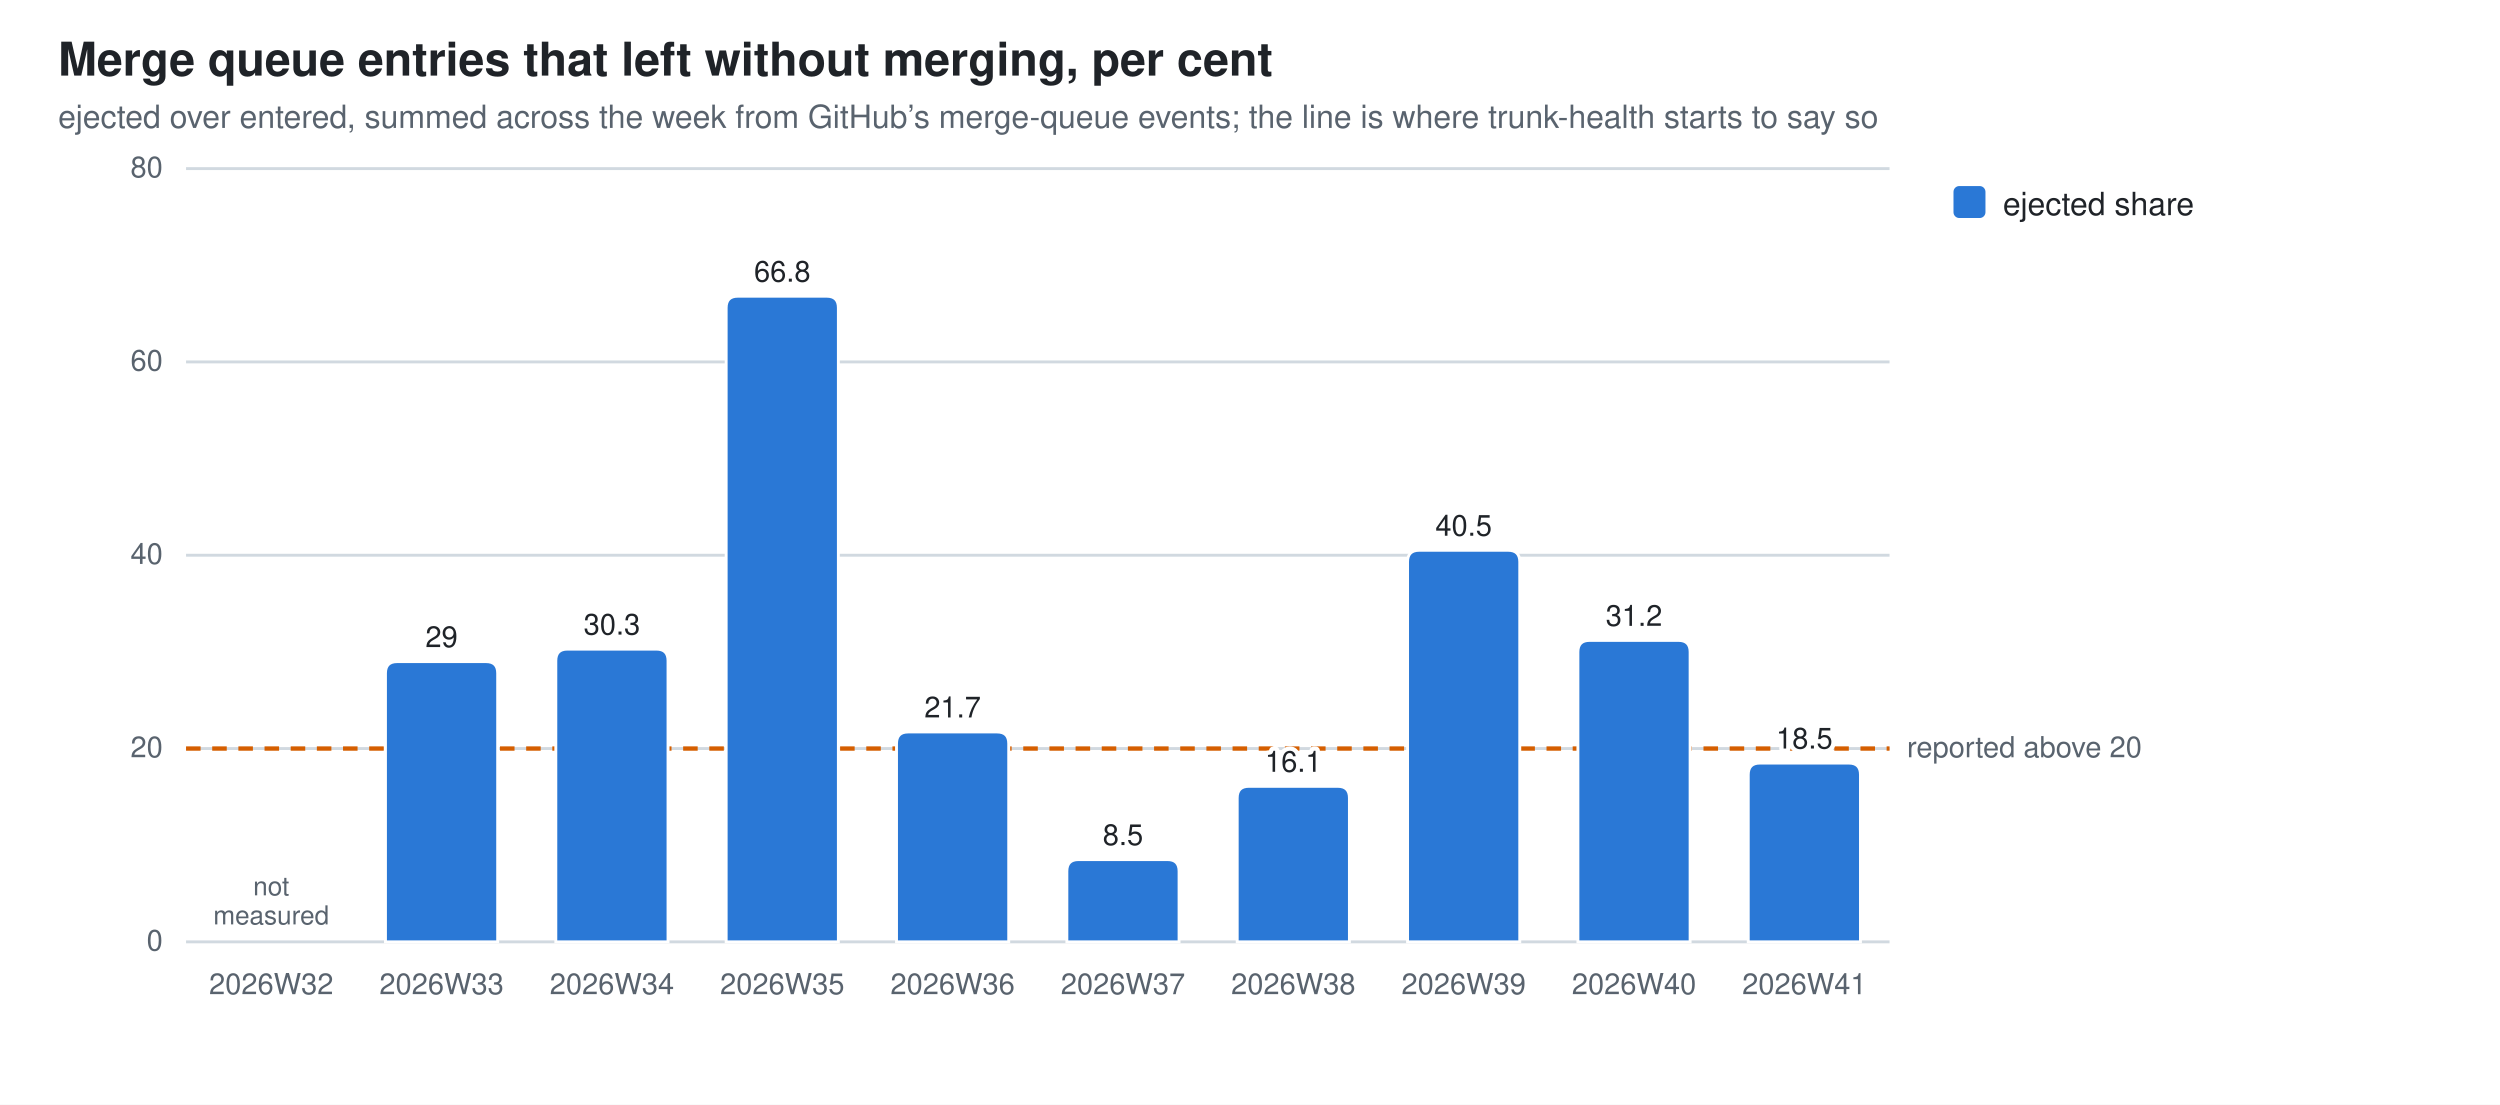
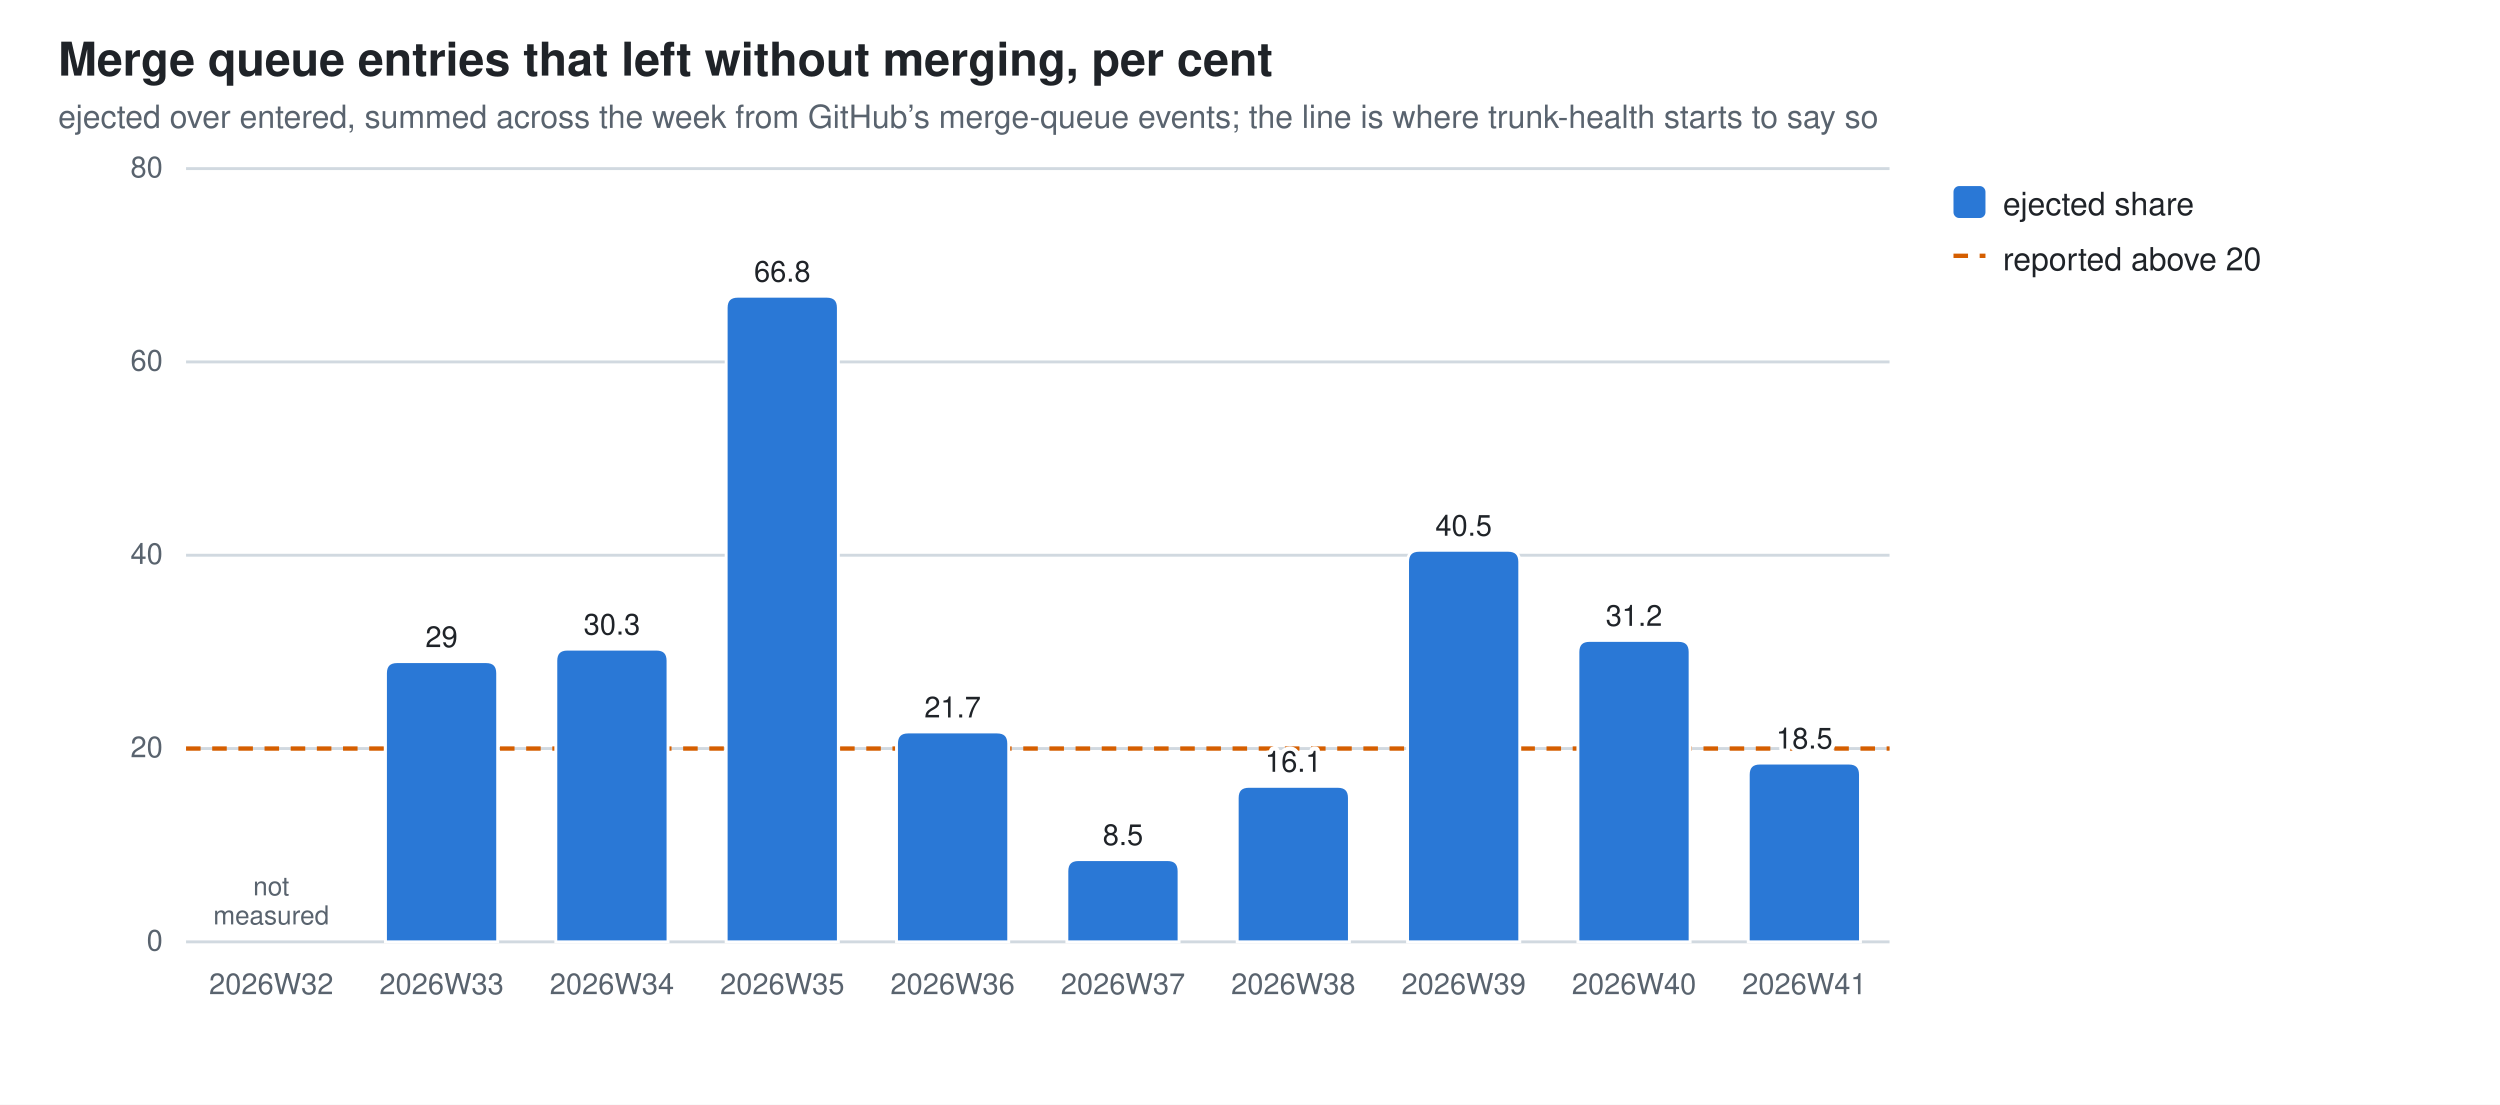
<svg xmlns="http://www.w3.org/2000/svg" width="860" height="380" viewBox="0 0 860 380" role="img" aria-label="Merge queue entries that left without merging, per cent">
  <style>
  .bg{fill:#ffffff} .fg{fill:#1f2328} .mut{fill:#59636e} .grid{stroke:#d1d9e0}
  .seg{stroke:#ffffff;stroke-width:1}
  .val{paint-order:stroke;stroke:#ffffff;stroke-width:3px;stroke-linejoin:round}
  .s0{fill:#2a78d6}
  @media (prefers-color-scheme: dark){
    .bg{fill:#0d1117} .fg{fill:#e6edf3} .mut{fill:#9198a1} .grid{stroke:#30363d}
    .seg{stroke:#0d1117} .val{stroke:#0d1117} .s0{fill:#3987e5}}
  text{font-family:-apple-system,BlinkMacSystemFont,"Segoe UI",Helvetica,Arial,sans-serif}
</style>
  <rect class="bg" width="860" height="380" />
  <text class="fg" x="20" y="26" font-size="16" font-weight="600">Merge queue entries that left without merging, per cent</text>
  <text class="mut" x="20" y="44" font-size="11">ejected over entered, summed across the week from GitHub’s merge-queue events; the line is where trunk-health starts to say so</text>
  <line class="grid" x1="64" y1="324.0" x2="650.0" y2="324.0" stroke-width="1" />
  <text class="mut" x="56" y="327.0" font-size="10" text-anchor="end">0</text>
  <line class="grid" x1="64" y1="257.5" x2="650.0" y2="257.5" stroke-width="1" />
  <text class="mut" x="56" y="260.5" font-size="10" text-anchor="end">20</text>
  <line class="grid" x1="64" y1="191.0" x2="650.0" y2="191.0" stroke-width="1" />
  <text class="mut" x="56" y="194.0" font-size="10" text-anchor="end">40</text>
  <line class="grid" x1="64" y1="124.5" x2="650.0" y2="124.5" stroke-width="1" />
  <text class="mut" x="56" y="127.5" font-size="10" text-anchor="end">60</text>
  <line class="grid" x1="64" y1="58.0" x2="650.0" y2="58.0" stroke-width="1" />
  <text class="mut" x="56" y="61.0" font-size="10" text-anchor="end">80</text>
  <line x1="64" y1="257.5" x2="650.0" y2="257.5" stroke="#D55E00" stroke-width="1.5" stroke-dasharray="5 4" />
-   <text class="mut" x="656.0" y="260.5" font-size="10">reported above 20</text>
  <text class="mut" x="93.3" y="342" font-size="10" text-anchor="middle">2026W32</text>
  <text class="mut" x="93.3" y="308.0" font-size="9" text-anchor="middle">not<tspan x="93.3" dy="10">measured</tspan>
  </text>
  <path class="seg s0" d="M132.6,324.0 V231.6 Q132.6,227.6 136.6,227.6 H167.2 Q171.2,227.6 171.2,231.6 V324.0 Z" />
  <text class="mut" x="151.9" y="342" font-size="10" text-anchor="middle">2026W33</text>
  <text class="fg val" x="151.9" y="222.6" font-size="10" text-anchor="middle">29</text>
  <path class="seg s0" d="M191.2,324.0 V227.3 Q191.2,223.3 195.2,223.3 H225.8 Q229.8,223.3 229.8,227.3 V324.0 Z" />
  <text class="mut" x="210.5" y="342" font-size="10" text-anchor="middle">2026W34</text>
  <text class="fg val" x="210.5" y="218.3" font-size="10" text-anchor="middle">30.3</text>
  <path class="seg s0" d="M249.8,324.0 V105.9 Q249.8,101.9 253.8,101.9 H284.4 Q288.4,101.9 288.4,105.9 V324.0 Z" />
  <text class="mut" x="269.1" y="342" font-size="10" text-anchor="middle">2026W35</text>
  <text class="fg val" x="269.1" y="96.9" font-size="10" text-anchor="middle">66.8</text>
  <path class="seg s0" d="M308.4,324.0 V255.8 Q308.4,251.8 312.4,251.8 H343.0 Q347.0,251.8 347.0,255.8 V324.0 Z" />
  <text class="mut" x="327.7" y="342" font-size="10" text-anchor="middle">2026W36</text>
  <text class="fg val" x="327.7" y="246.8" font-size="10" text-anchor="middle">21.7</text>
  <path class="seg s0" d="M367.0,324.0 V299.7 Q367.0,295.7 371.0,295.7 H401.6 Q405.6,295.7 405.6,299.7 V324.0 Z" />
  <text class="mut" x="386.3" y="342" font-size="10" text-anchor="middle">2026W37</text>
  <text class="fg val" x="386.3" y="290.7" font-size="10" text-anchor="middle">8.5</text>
  <path class="seg s0" d="M425.6,324.0 V274.5 Q425.6,270.5 429.6,270.5 H460.2 Q464.2,270.5 464.2,274.5 V324.0 Z" />
  <text class="mut" x="444.9" y="342" font-size="10" text-anchor="middle">2026W38</text>
  <text class="fg val" x="444.9" y="265.5" font-size="10" text-anchor="middle">16.1</text>
  <path class="seg s0" d="M484.2,324.0 V193.3 Q484.2,189.3 488.2,189.3 H518.8 Q522.8,189.3 522.8,193.3 V324.0 Z" />
  <text class="mut" x="503.5" y="342" font-size="10" text-anchor="middle">2026W39</text>
  <text class="fg val" x="503.5" y="184.3" font-size="10" text-anchor="middle">40.5</text>
  <path class="seg s0" d="M542.8,324.0 V224.3 Q542.8,220.3 546.8,220.3 H577.4 Q581.4,220.3 581.4,224.3 V324.0 Z" />
  <text class="mut" x="562.1" y="342" font-size="10" text-anchor="middle">2026W40</text>
  <text class="fg val" x="562.1" y="215.3" font-size="10" text-anchor="middle">31.2</text>
  <path class="seg s0" d="M601.4,324.0 V266.5 Q601.4,262.5 605.4,262.5 H636.0 Q640.0,262.5 640.0,266.5 V324.0 Z" />
  <text class="mut" x="620.7" y="342" font-size="10" text-anchor="middle">2026W41</text>
  <text class="fg val" x="620.7" y="257.5" font-size="10" text-anchor="middle">18.5</text>
  <rect class="s0" x="672" y="64" width="11" height="11" rx="2" />
  <text class="fg" y="74" font-size="11">
    <tspan x="689" dy="0">ejected share</tspan>
  </text>
+   <line x1="672" y1="88" x2="683" y2="88" stroke="#D55E00" stroke-width="1.5" stroke-dasharray="5 4" />
+   <text class="fg" x="689" y="93" font-size="11">reported above 20</text>
</svg>
